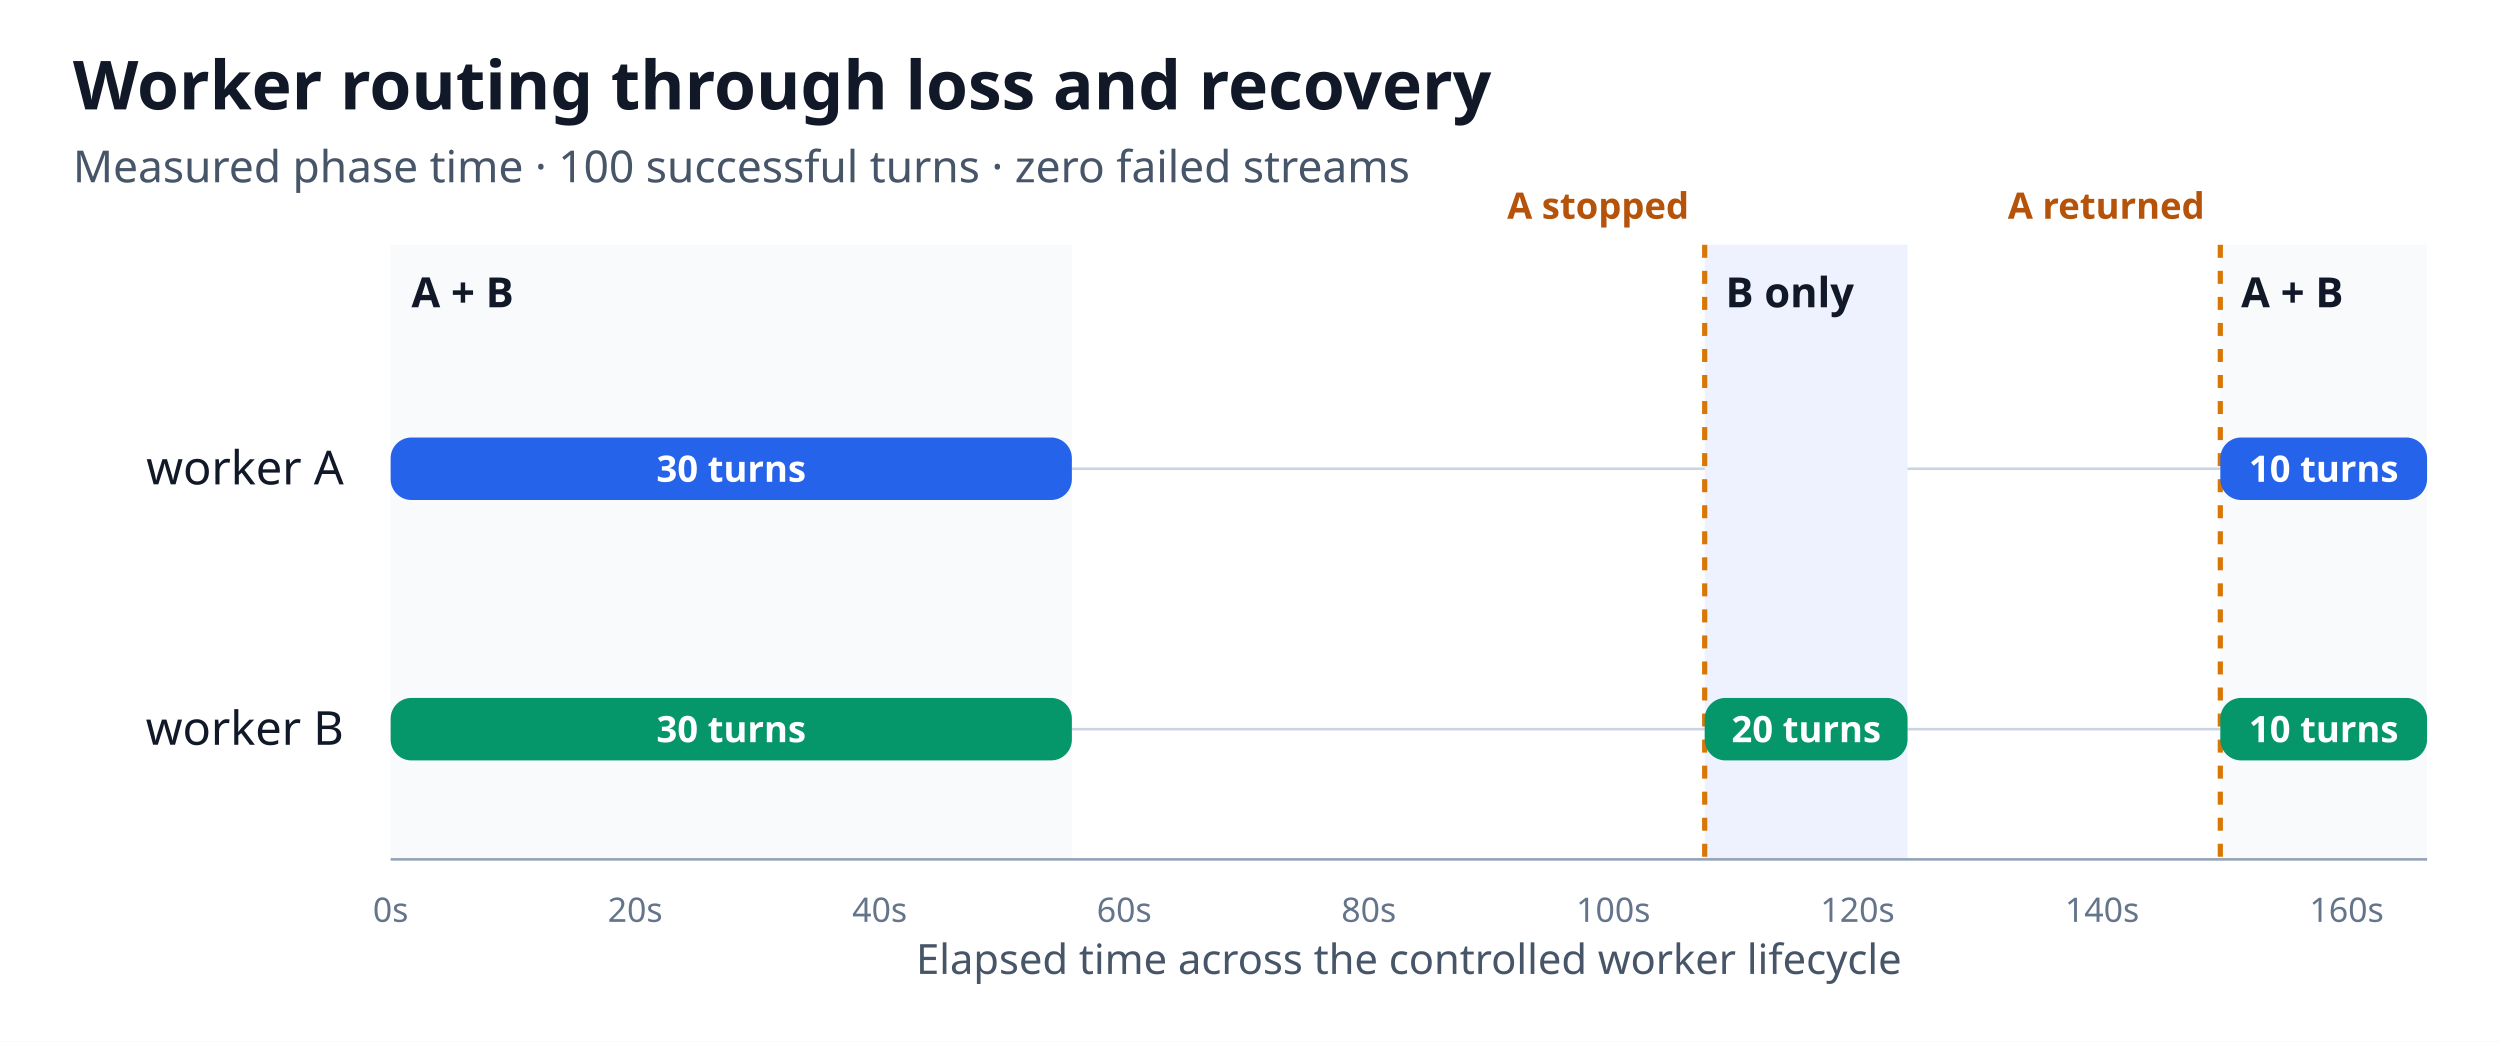
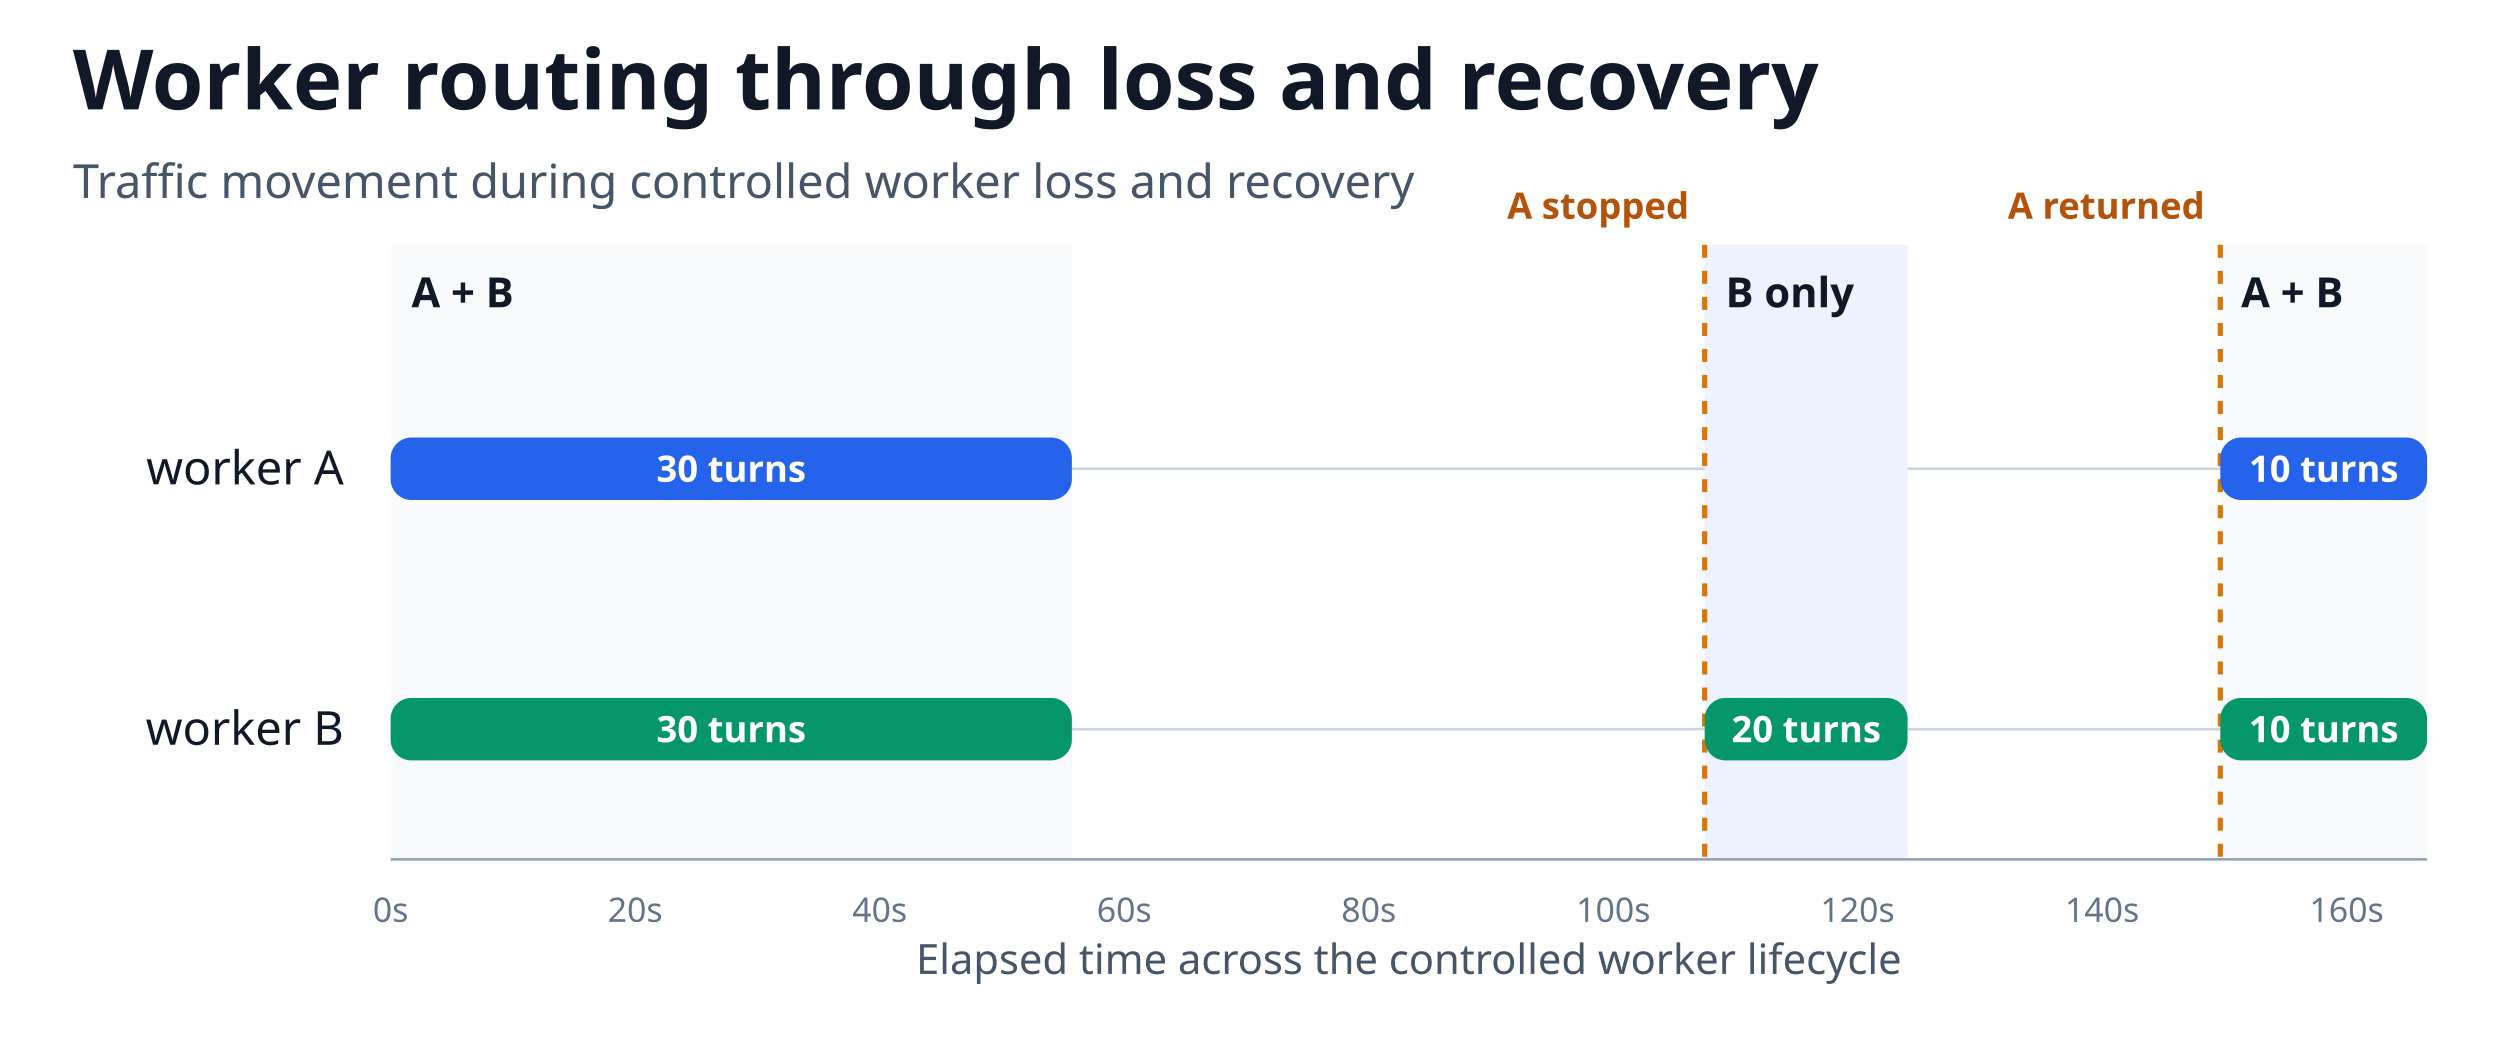
- <svg xmlns="http://www.w3.org/2000/svg" width="960" height="400" viewBox="0 0 960 400" role="img" aria-labelledby="title description">
+ <svg xmlns="http://www.w3.org/2000/svg" width="960" height="400" viewBox="0 0 960 400" role="img" aria-labelledby="title description" style="font-family:system-ui,sans-serif">
  <rect width="100%" height="100%" fill="#ffffff" />
-   <text x="28" y="42" fill="#111827" font-family="sans-serif" font-size="26" font-weight="700">Worker routing through loss and recovery</text>
-   <text x="28" y="70" fill="#475569" font-family="sans-serif" font-size="17">Measured phase time · 100 successful turns · zero failed streams</text>
+   <text x="28" y="42" fill="#111827" font-size="32" font-weight="750">Worker routing through loss and recovery</text>
+   <text x="28" y="76" fill="#475569" font-size="18">Traffic movement during controlled worker loss and recovery</text>
  <line x1="150" y1="180" x2="932" y2="180" stroke="#cbd5e1" />
  <line x1="150" y1="280" x2="932" y2="280" stroke="#cbd5e1" />
  <text x="132" y="186" text-anchor="end" fill="#111827" font-family="sans-serif" font-size="18">worker A</text>
  <text x="132" y="286" text-anchor="end" fill="#111827" font-family="sans-serif" font-size="18">worker B</text>
  <rect x="150.0" y="94" width="261.6" height="236" fill="#f8fafc" />
  <text x="158.0" y="118" fill="#111827" font-family="sans-serif" font-size="16" font-weight="600">A + B</text>
  <rect x="150.0" y="168" width="261.6" height="24" rx="8" fill="#2563eb" />
  <text x="280.8" y="185" text-anchor="middle" fill="#ffffff" font-family="sans-serif" font-size="14" font-weight="700">30 turns</text>
  <rect x="150.0" y="268" width="261.6" height="24" rx="8" fill="#059669" />
  <text x="280.8" y="285" text-anchor="middle" fill="#ffffff" font-family="sans-serif" font-size="14" font-weight="700">30 turns</text>
  <rect x="654.6" y="94" width="77.9" height="236" fill="#eef2ff" />
  <text x="662.6" y="118" fill="#111827" font-family="sans-serif" font-size="16" font-weight="600">B only</text>
  <line x1="654.6" y1="94" x2="654.6" y2="330" stroke="#d97706" stroke-width="2" stroke-dasharray="5 5" />
  <text x="648.6" y="84" text-anchor="end" fill="#b45309" font-family="sans-serif" font-size="14" font-weight="600">A stopped</text>
  <rect x="654.6" y="268" width="77.9" height="24" rx="8" fill="#059669" />
  <text x="693.6" y="285" text-anchor="middle" fill="#ffffff" font-family="sans-serif" font-size="14" font-weight="700">20 turns</text>
  <rect x="852.6" y="94" width="79.4" height="236" fill="#f8fafc" />
  <text x="860.6" y="118" fill="#111827" font-family="sans-serif" font-size="16" font-weight="600">A + B</text>
  <line x1="852.6" y1="94" x2="852.6" y2="330" stroke="#d97706" stroke-width="2" stroke-dasharray="5 5" />
  <text x="846.6" y="84" text-anchor="end" fill="#b45309" font-family="sans-serif" font-size="14" font-weight="600">A returned</text>
  <rect x="852.6" y="268" width="79.4" height="24" rx="8" fill="#059669" />
  <text x="892.3" y="285" text-anchor="middle" fill="#ffffff" font-family="sans-serif" font-size="14" font-weight="700">10 turns</text>
  <rect x="852.6" y="168" width="79.4" height="24" rx="8" fill="#2563eb" />
  <text x="892.3" y="185" text-anchor="middle" fill="#ffffff" font-family="sans-serif" font-size="14" font-weight="700">10 turns</text>
  <line x1="150" y1="330" x2="932" y2="330" stroke="#94a3b8" />
  <text x="541.0" y="374" text-anchor="middle" fill="#475569" font-family="sans-serif" font-size="16">Elapsed time across the controlled worker lifecycle</text>
  <text x="150.0" y="354" text-anchor="middle" fill="#64748b" font-family="sans-serif" font-size="13">0s</text>
  <text x="243.9" y="354" text-anchor="middle" fill="#64748b" font-family="sans-serif" font-size="13">20s</text>
  <text x="337.8" y="354" text-anchor="middle" fill="#64748b" font-family="sans-serif" font-size="13">40s</text>
  <text x="431.7" y="354" text-anchor="middle" fill="#64748b" font-family="sans-serif" font-size="13">60s</text>
  <text x="525.6" y="354" text-anchor="middle" fill="#64748b" font-family="sans-serif" font-size="13">80s</text>
  <text x="619.5" y="354" text-anchor="middle" fill="#64748b" font-family="sans-serif" font-size="13">100s</text>
  <text x="713.3" y="354" text-anchor="middle" fill="#64748b" font-family="sans-serif" font-size="13">120s</text>
  <text x="807.2" y="354" text-anchor="middle" fill="#64748b" font-family="sans-serif" font-size="13">140s</text>
  <text x="901.1" y="354" text-anchor="middle" fill="#64748b" font-family="sans-serif" font-size="13">160s</text>
</svg>
